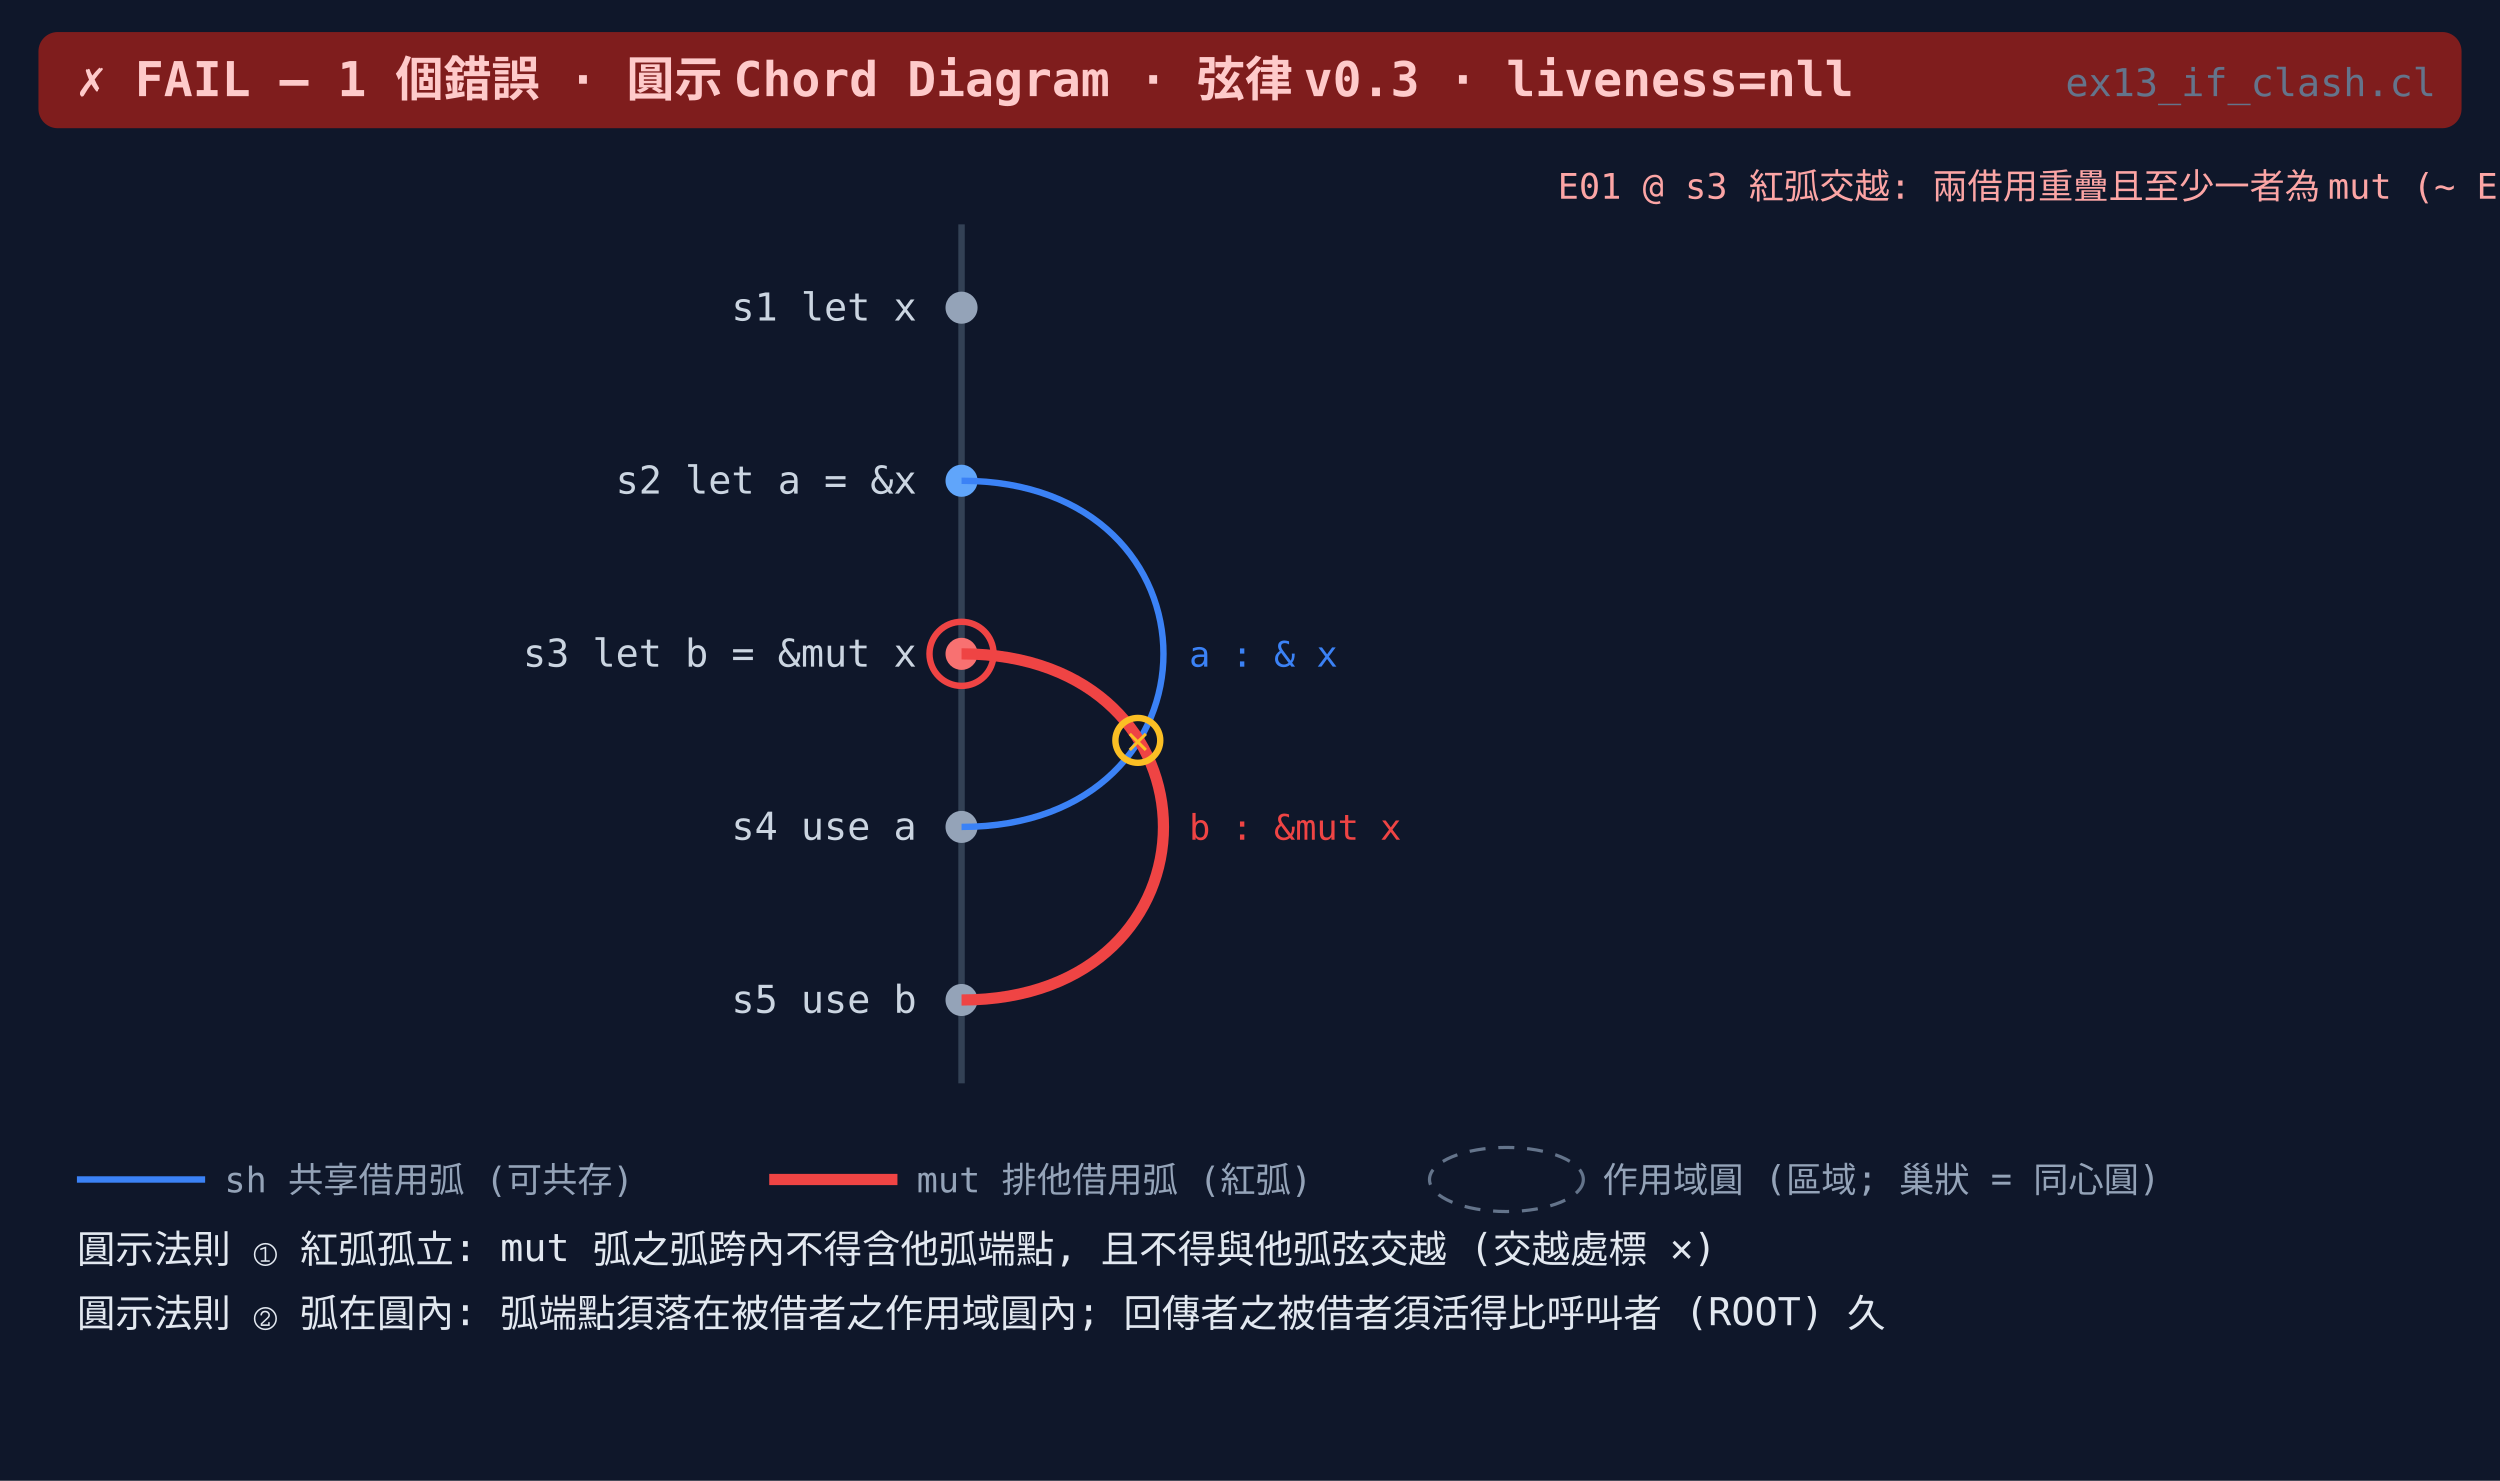
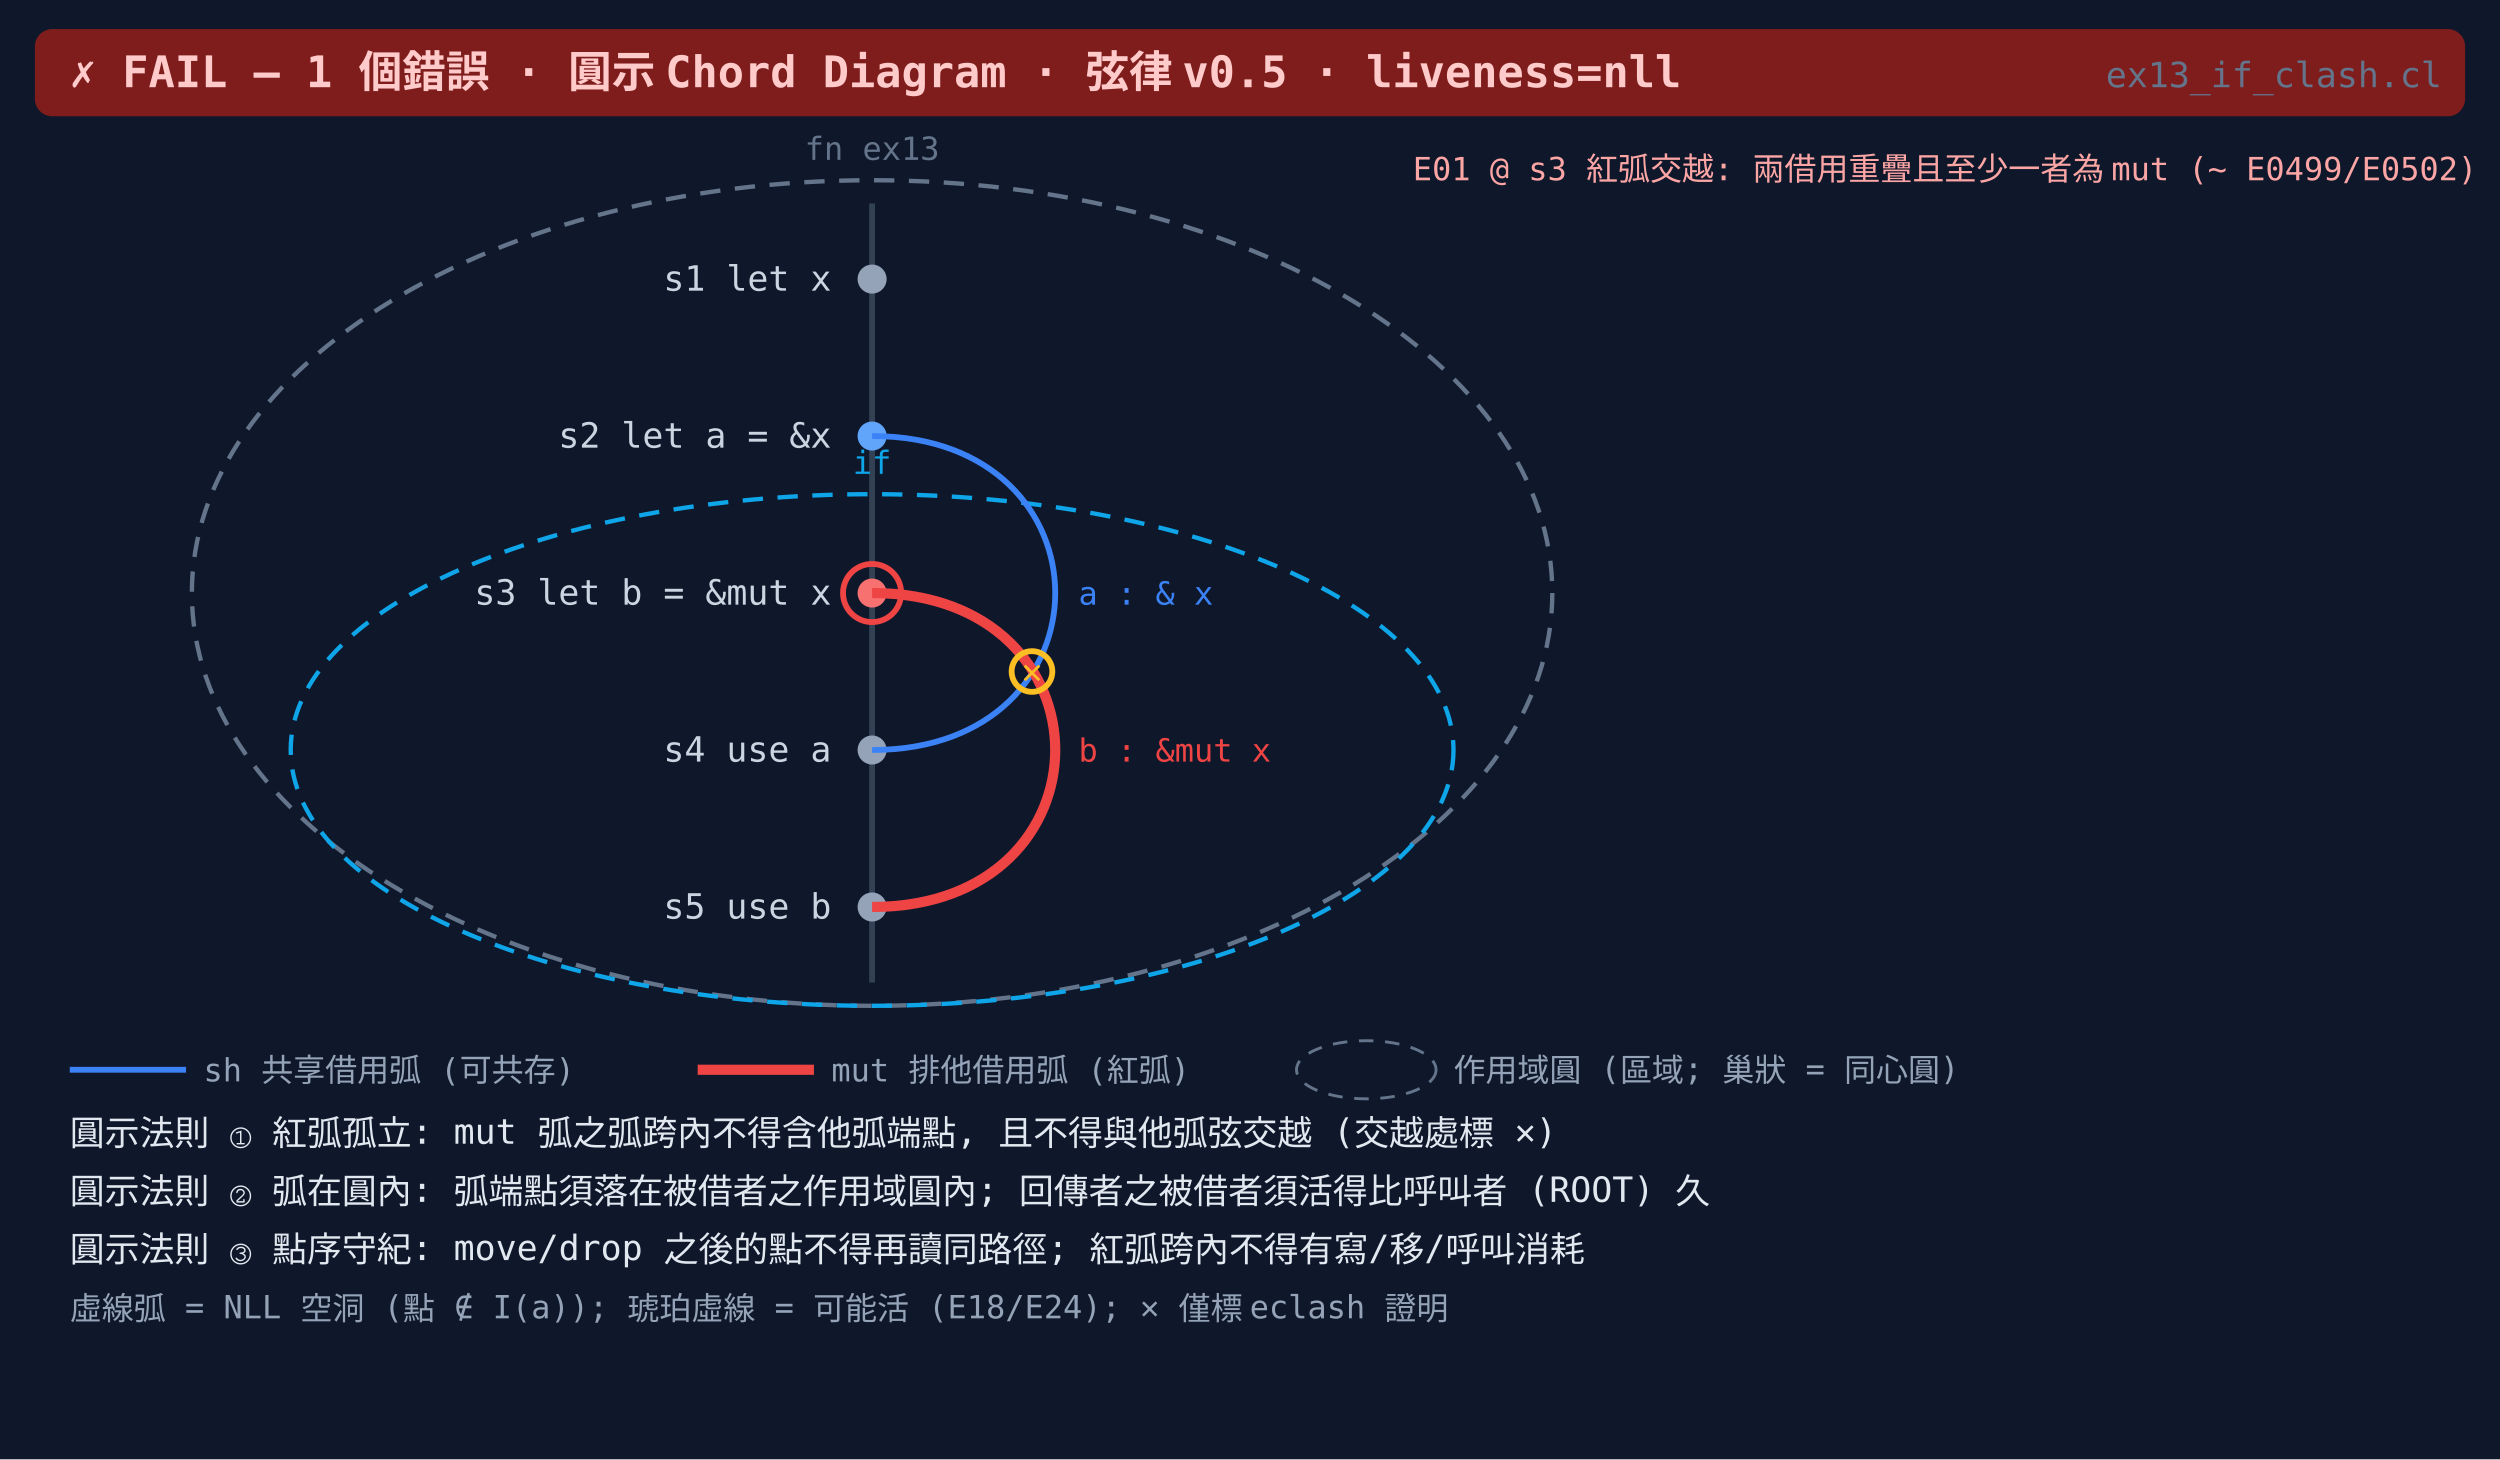
- <svg xmlns="http://www.w3.org/2000/svg" width="780" height="462" viewBox="0 0 780 462" font-family="monospace">
+ <svg xmlns="http://www.w3.org/2000/svg" width="860" height="502" viewBox="0 0 860 502" font-family="monospace">
  <rect width="100%" height="100%" fill="#0f172a" />
-   <rect x="12" y="10" width="756" height="30" rx="6" fill="#7f1d1d" />
-   <text x="24" y="30" fill="#fecaca" font-size="15" font-weight="bold">✗ FAIL — 1 個錯誤  ·  圓示 Chord Diagram · 弦律 v0.3 · liveness=nll</text>
-   <text x="760" y="30" fill="#64748b" font-size="12" text-anchor="end">ex13_if_clash.cl</text>
+   <rect x="12" y="10" width="836" height="30" rx="6" fill="#7f1d1d" />
+   <text x="24" y="30" fill="#fecaca" font-size="15" font-weight="bold">✗ FAIL — 1 個錯誤  ·  圓示 Chord Diagram · 弦律 v0.5 · liveness=nll</text>
+   <text x="840" y="30" fill="#64748b" font-size="12" text-anchor="end">ex13_if_clash.cl</text>
  <line x1="300" y1="70" x2="300" y2="338" stroke="#334155" stroke-width="2" />
+   <ellipse cx="300" cy="204" rx="234" ry="142" fill="none" stroke="#64748b" stroke-width="1.5" stroke-dasharray="7 5" />
+   <text x="300" y="55" fill="#64748b" font-size="11" text-anchor="middle">fn ex13</text>
+   <ellipse cx="300" cy="258" rx="200" ry="88" fill="none" stroke="#0ea5e9" stroke-width="1.5" stroke-dasharray="7 5" />
+   <text x="300" y="163" fill="#0ea5e9" font-size="11" text-anchor="middle">if</text>
  <circle cx="300" cy="96" r="5" fill="#94a3b8" />
  <text x="286" y="100" fill="#cbd5e1" font-size="12" text-anchor="end">s1  let x</text>
  <circle cx="300" cy="150" r="5" fill="#60a5fa" />
  <text x="286" y="154" fill="#cbd5e1" font-size="12" text-anchor="end">s2  let a = &amp;x</text>
  <circle cx="300" cy="204" r="5" fill="#f87171" />
  <circle cx="300" cy="204" r="10" fill="none" stroke="#ef4444" stroke-width="2" />
  <text x="286" y="208" fill="#cbd5e1" font-size="12" text-anchor="end">s3  let b = &amp;mut x</text>
  <circle cx="300" cy="258" r="5" fill="#94a3b8" />
  <text x="286" y="262" fill="#cbd5e1" font-size="12" text-anchor="end">s4  use a</text>
  <circle cx="300" cy="312" r="5" fill="#94a3b8" />
  <text x="286" y="316" fill="#cbd5e1" font-size="12" text-anchor="end">s5  use b</text>
  <path d="M 300 150 C 384 150, 384 258, 300 258" fill="none" stroke="#3b82f6" stroke-width="2" />
  <text x="371" y="208" fill="#3b82f6" font-size="11">a : &amp; x</text>
  <path d="M 300 204 C 384 204, 384 312, 300 312" fill="none" stroke="#ef4444" stroke-width="3.5" />
  <text x="371" y="262" fill="#ef4444" font-size="11">b : &amp;mut x</text>
  <circle cx="355" cy="231" r="7" fill="none" stroke="#fbbf24" stroke-width="2" />
  <text x="355" y="235" fill="#fbbf24" font-size="12" text-anchor="middle">✕</text>
  <text x="486" y="62" fill="#fca5a5" font-size="11">E01 @ s3  紅弧交越: 兩借用重疊且至少一者為 mut (~ E0499/E0502)</text>
  <line x1="24" y1="368" x2="64" y2="368" stroke="#3b82f6" stroke-width="2" />
  <text x="70" y="372" fill="#94a3b8" font-size="11">sh 共享借用弧 (可共存)</text>
  <line x1="240" y1="368" x2="280" y2="368" stroke="#ef4444" stroke-width="3.5" />
  <text x="286" y="372" fill="#94a3b8" font-size="11">mut 排他借用弧 (紅弧)</text>
  <ellipse cx="470" cy="368" rx="24" ry="10" fill="none" stroke="#64748b" stroke-dasharray="5 4" />
  <text x="500" y="372" fill="#94a3b8" font-size="11">作用域圓 (區域; 巢狀 = 同心圓)</text>
  <text x="24" y="394" fill="#e2e8f0" font-size="12">圓示法則 ① 紅弧孤立: mut 弧之弧跨內不得含他弧端點, 且不得與他弧弦交越 (交越處標 ✕)</text>
  <text x="24" y="414" fill="#e2e8f0" font-size="12">圓示法則 ② 弧在圓內: 弧端點須落在被借者之作用域圓內; 回傳者之被借者須活得比呼叫者 (ROOT) 久</text>
+   <text x="24" y="434" fill="#e2e8f0" font-size="12">圓示法則 ③ 點序守紀: move/drop 之後的點不得再讀同路徑; 紅弧跨內不得有寫/移/呼叫消耗</text>
+   <text x="24" y="454" fill="#94a3b8" font-size="11">虛線弧 = NLL 空洞 (點 ∉ I(a)); 琥珀虛線 = 可能活 (E18/E24); ✕ 僅標 eclash 證明</text>
</svg>
